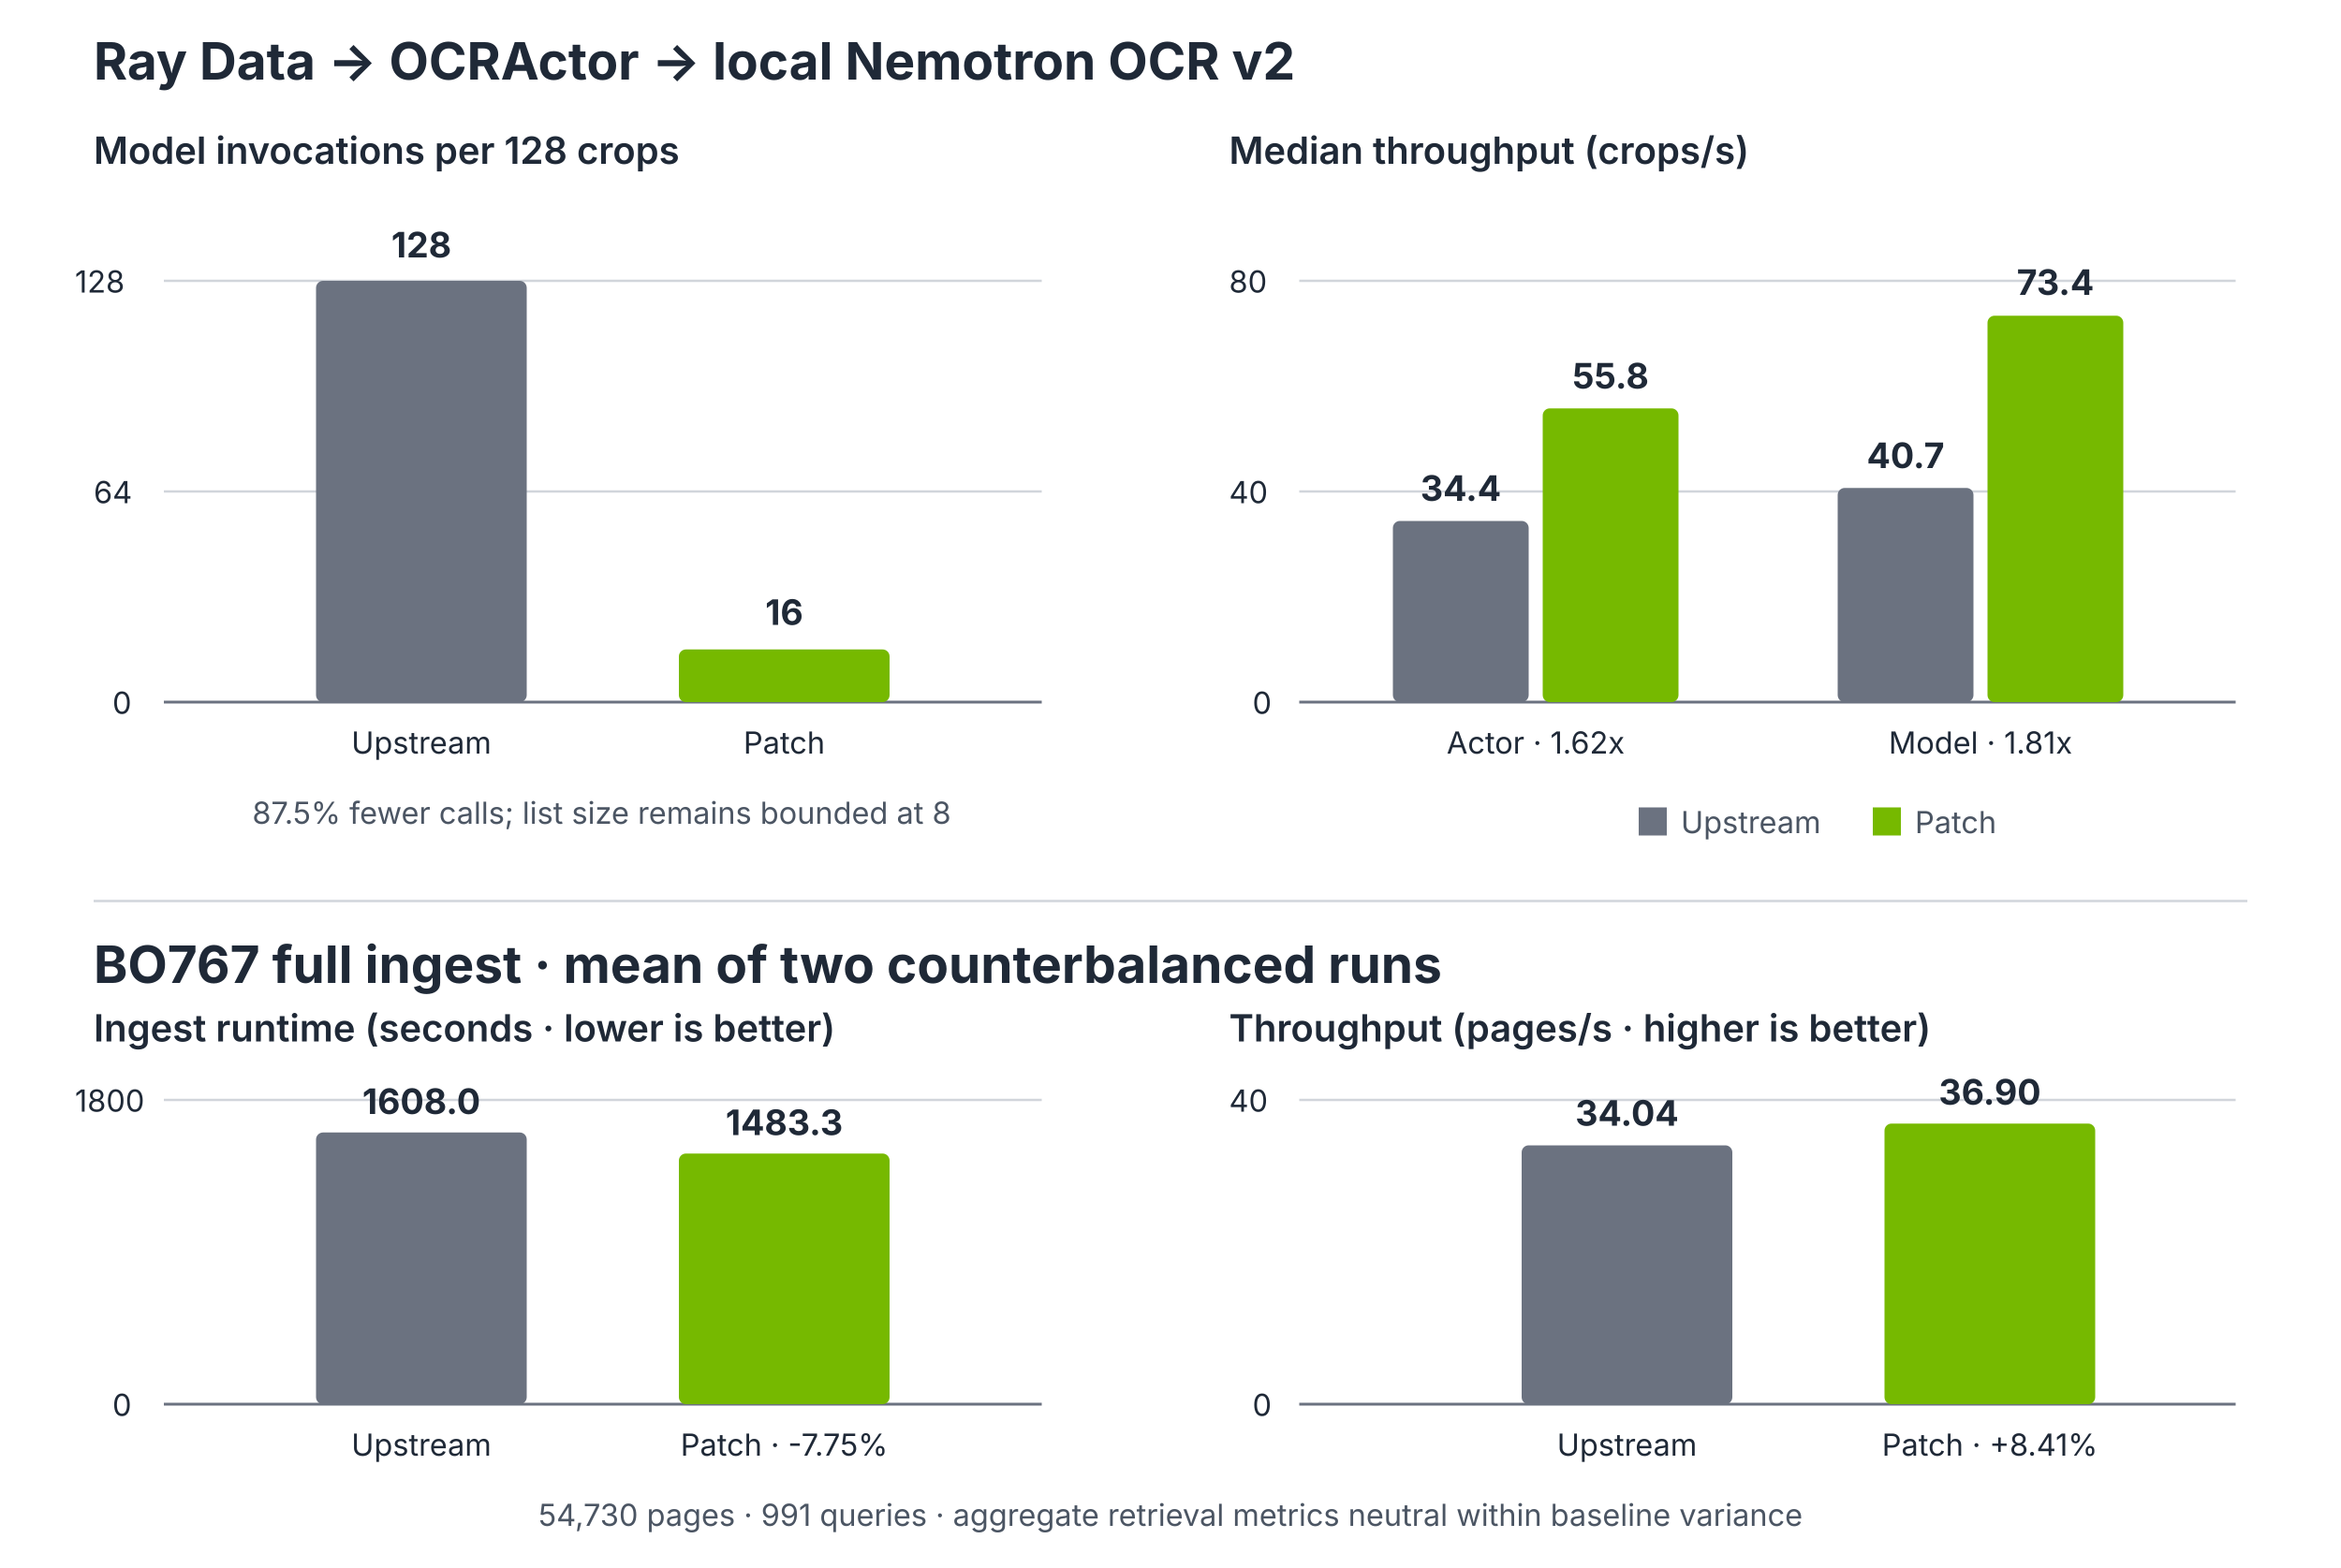
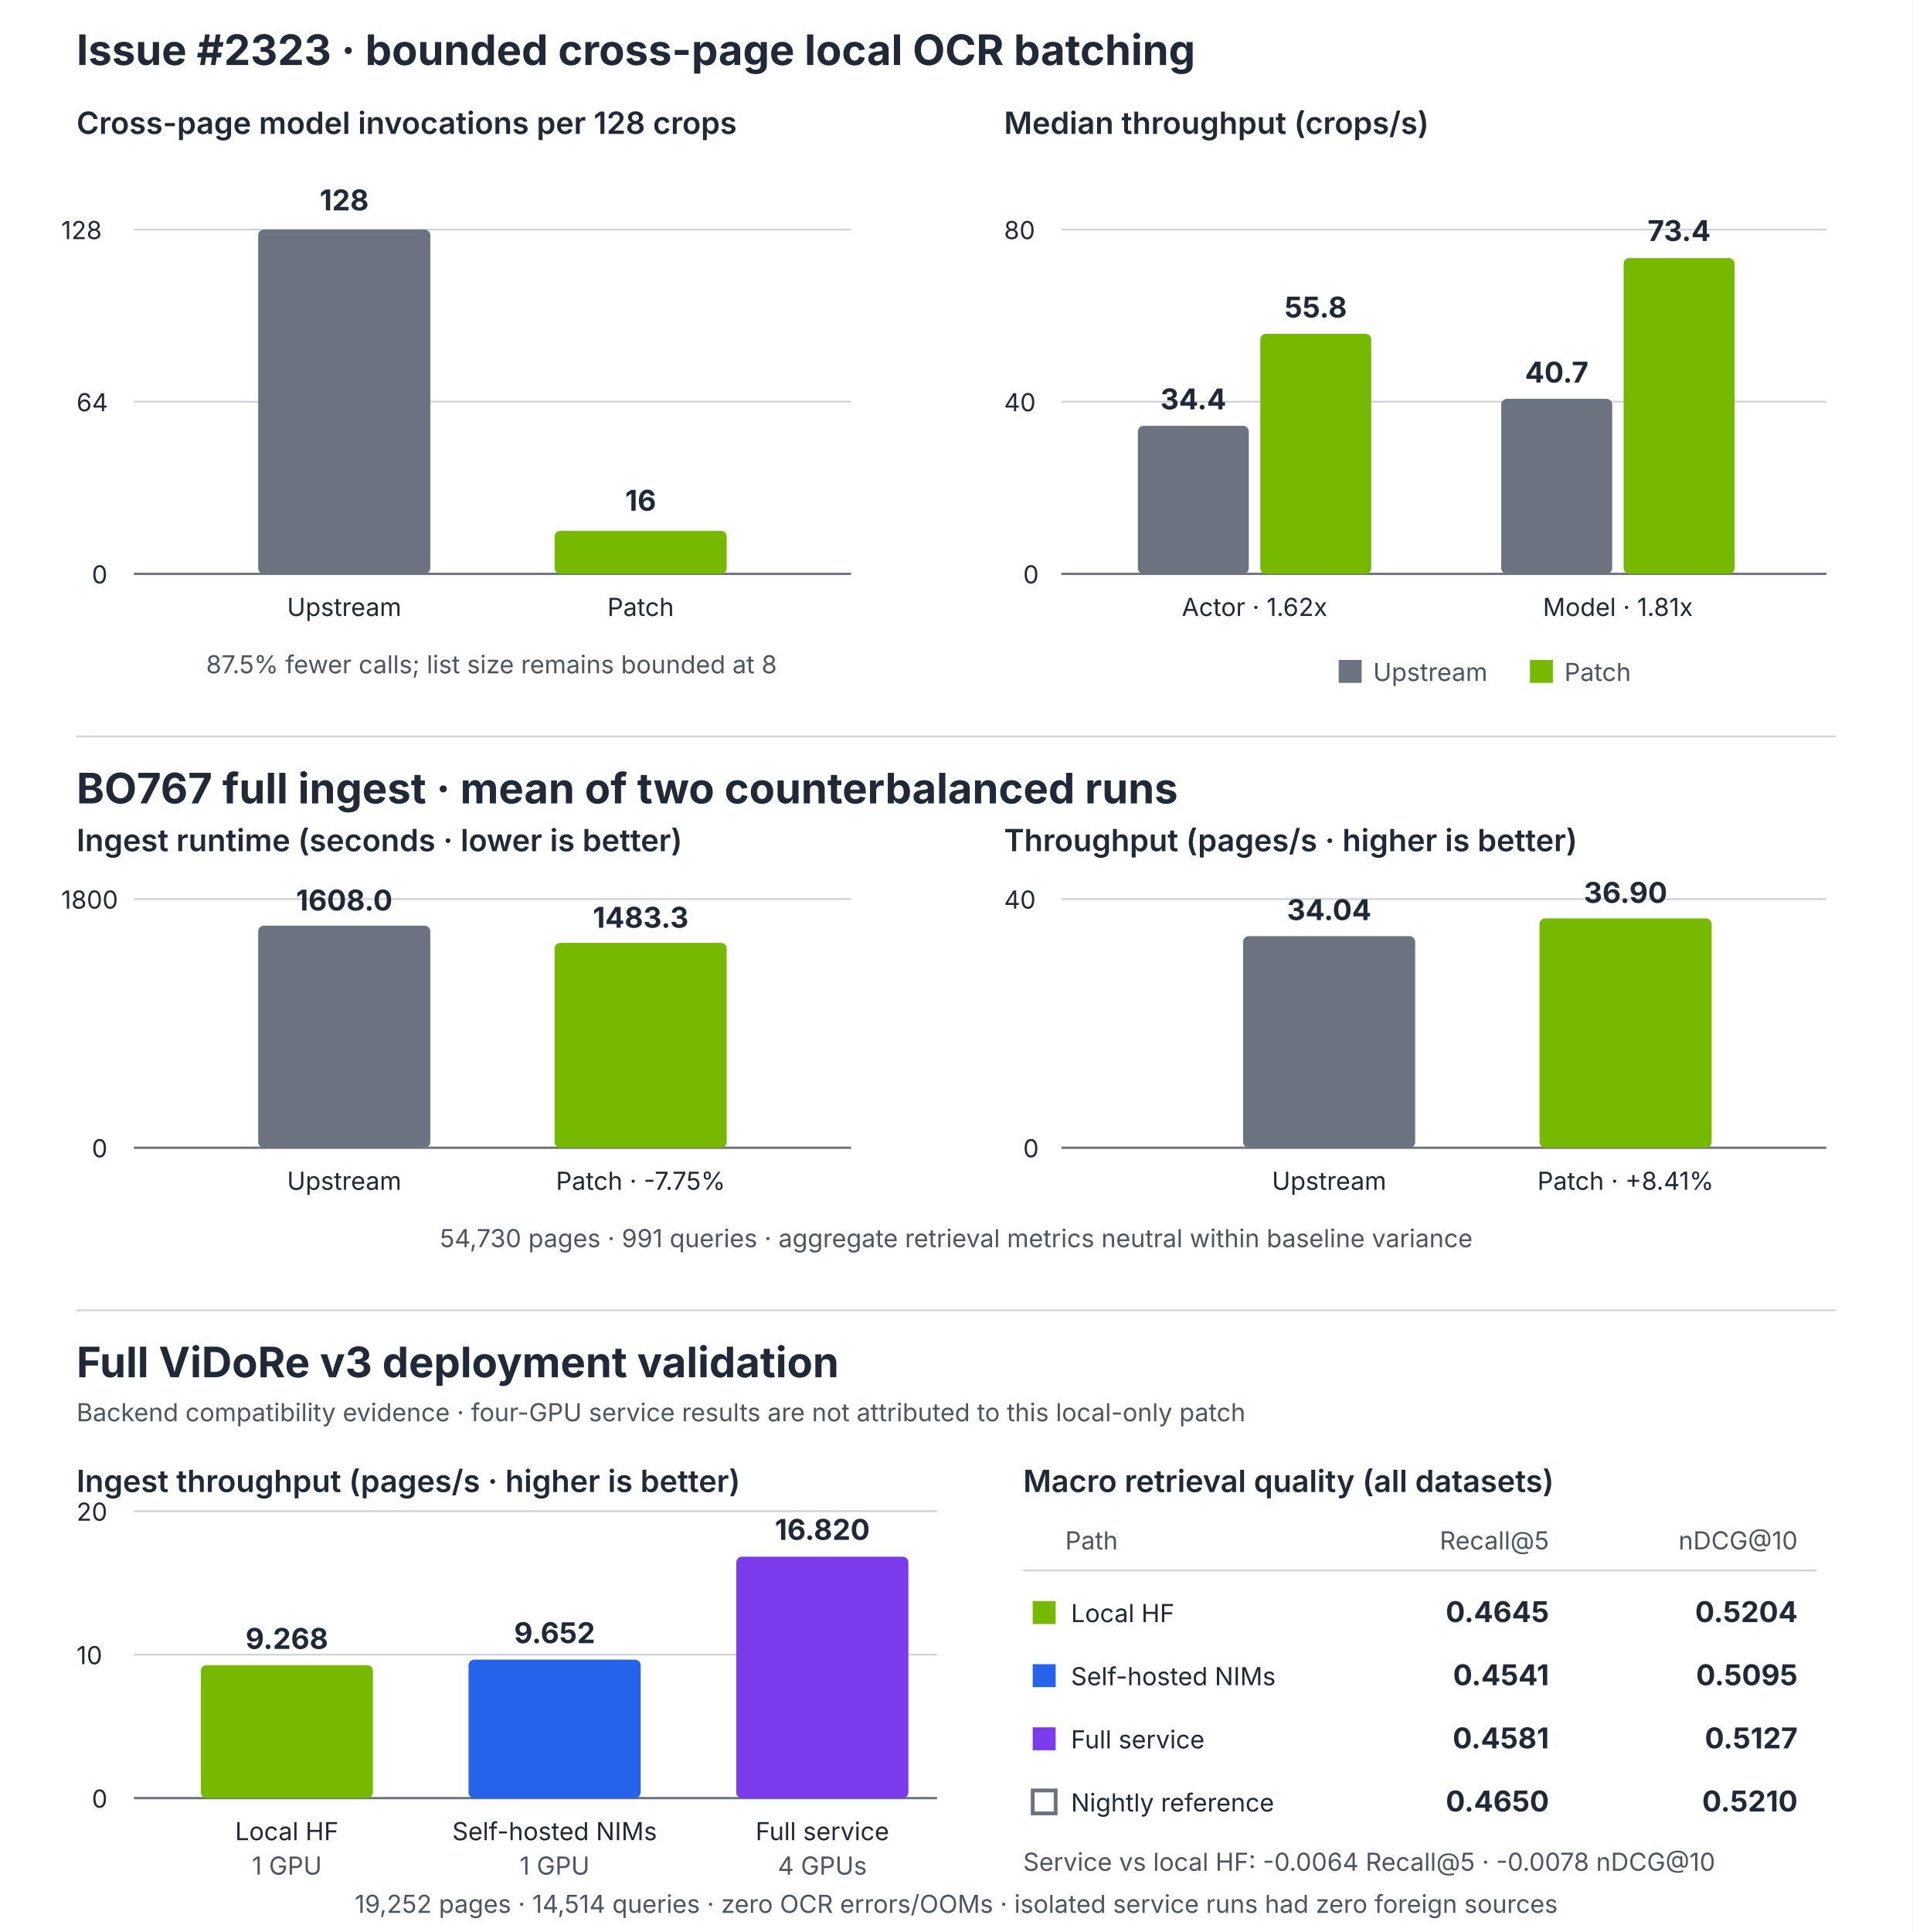
- <svg xmlns="http://www.w3.org/2000/svg" width="1000" height="670" viewBox="0 0 1000 670" role="img" aria-labelledby="title desc">
-   <rect width="1000" height="670" fill="#ffffff" />
+ <svg xmlns="http://www.w3.org/2000/svg" width="1000" height="1010" viewBox="0 0 1000 1010" role="img" aria-labelledby="title desc">
+   <rect width="1000" height="1010" fill="#ffffff" />
  <style>
    text { font-family: -apple-system, BlinkMacSystemFont, "Segoe UI", sans-serif; fill: #1f2937; }
    .title { font-size: 22px; font-weight: 650; }
    .panel { font-size: 16px; font-weight: 600; }
    .label { font-size: 13px; }
    .value { font-size: 15px; font-weight: 650; }
    .note { font-size: 13px; fill: #4b5563; }
    .grid { stroke: #d1d5db; stroke-width: 1; }
    .axis { stroke: #6b7280; stroke-width: 1.2; }
    .upstream { fill: #6b7280; }
    .patch { fill: #76b900; }
+     .nim { fill: #2563eb; }
+     .service { fill: #7c3aed; }
+     .nightly { fill: #ffffff; stroke: #6b7280; stroke-width: 2; }
  </style>
-   <text x="40" y="34" class="title">Ray Data → OCRActor → local Nemotron OCR v2</text>
-   <text x="40" y="70" class="panel">Model invocations per 128 crops</text>
+   <text x="40" y="34" class="title">Issue #2323 · bounded cross-page local OCR batching</text>
+   <text x="40" y="70" class="panel">Cross-page model invocations per 128 crops</text>
  <line x1="70" y1="300" x2="445" y2="300" class="axis" />
  <line x1="70" y1="120" x2="445" y2="120" class="grid" />
  <line x1="70" y1="210" x2="445" y2="210" class="grid" />
  <text x="48" y="305" class="label">0</text>
  <text x="40" y="215" class="label">64</text>
  <text x="32" y="125" class="label">128</text>
  <rect x="135" y="120" width="90" height="180" rx="3" class="upstream" />
  <rect x="290" y="277.5" width="90" height="22.5" rx="3" class="patch" />
  <text x="180" y="110" text-anchor="middle" class="value">128</text>
  <text x="335" y="267" text-anchor="middle" class="value">16</text>
  <text x="180" y="322" text-anchor="middle" class="label">Upstream</text>
  <text x="335" y="322" text-anchor="middle" class="label">Patch</text>
  <text x="257" y="352" text-anchor="middle" class="note">87.5% fewer calls; list size remains bounded at 8</text>
  <text x="525" y="70" class="panel">Median throughput (crops/s)</text>
  <line x1="555" y1="300" x2="955" y2="300" class="axis" />
  <line x1="555" y1="210" x2="955" y2="210" class="grid" />
  <line x1="555" y1="120" x2="955" y2="120" class="grid" />
  <text x="535" y="305" class="label">0</text>
  <text x="525" y="215" class="label">40</text>
  <text x="525" y="125" class="label">80</text>
  <rect x="595" y="222.6" width="58" height="77.4" rx="3" class="upstream" />
  <rect x="659" y="174.5" width="58" height="125.5" rx="3" class="patch" />
  <rect x="785" y="208.5" width="58" height="91.5" rx="3" class="upstream" />
  <rect x="849" y="134.9" width="58" height="165.1" rx="3" class="patch" />
  <text x="624" y="214" text-anchor="middle" class="value">34.4</text>
  <text x="688" y="166" text-anchor="middle" class="value">55.8</text>
  <text x="814" y="200" text-anchor="middle" class="value">40.7</text>
  <text x="878" y="126" text-anchor="middle" class="value">73.4</text>
  <text x="656" y="322" text-anchor="middle" class="label">Actor · 1.62x</text>
  <text x="846" y="322" text-anchor="middle" class="label">Model · 1.81x</text>
  <rect x="700" y="345" width="12" height="12" class="upstream" />
  <text x="718" y="356" class="note">Upstream</text>
  <rect x="800" y="345" width="12" height="12" class="patch" />
  <text x="818" y="356" class="note">Patch</text>
  <line x1="40" y1="385" x2="960" y2="385" class="grid" />
  <text x="40" y="420" class="title">BO767 full ingest · mean of two counterbalanced runs</text>
  <text x="40" y="445" class="panel">Ingest runtime (seconds · lower is better)</text>
  <line x1="70" y1="600" x2="445" y2="600" class="axis" />
  <line x1="70" y1="470" x2="445" y2="470" class="grid" />
  <text x="48" y="605" class="label">0</text>
  <text x="32" y="475" class="label">1800</text>
  <rect x="135" y="483.9" width="90" height="116.1" rx="3" class="upstream" />
  <rect x="290" y="492.9" width="90" height="107.1" rx="3" class="patch" />
  <text x="180" y="476" text-anchor="middle" class="value">1608.0</text>
  <text x="335" y="485" text-anchor="middle" class="value">1483.3</text>
  <text x="180" y="622" text-anchor="middle" class="label">Upstream</text>
  <text x="335" y="622" text-anchor="middle" class="label">Patch · -7.75%</text>
  <text x="525" y="445" class="panel">Throughput (pages/s · higher is better)</text>
  <line x1="555" y1="600" x2="955" y2="600" class="axis" />
  <line x1="555" y1="470" x2="955" y2="470" class="grid" />
  <text x="535" y="605" class="label">0</text>
  <text x="525" y="475" class="label">40</text>
  <rect x="650" y="489.4" width="90" height="110.6" rx="3" class="upstream" />
  <rect x="805" y="480.1" width="90" height="119.9" rx="3" class="patch" />
  <text x="695" y="481" text-anchor="middle" class="value">34.04</text>
  <text x="850" y="472" text-anchor="middle" class="value">36.90</text>
  <text x="695" y="622" text-anchor="middle" class="label">Upstream</text>
  <text x="850" y="622" text-anchor="middle" class="label">Patch · +8.41%</text>
  <text x="500" y="652" text-anchor="middle" class="note">54,730 pages · 991 queries · aggregate retrieval metrics neutral within baseline variance</text>
+   <line x1="40" y1="685" x2="960" y2="685" class="grid" />
+   <text x="40" y="720" class="title">Full ViDoRe v3 deployment validation</text>
+   <text x="40" y="743" class="note">Backend compatibility evidence · four-GPU service results are not attributed to this local-only patch</text>
+   <text x="40" y="780" class="panel">Ingest throughput (pages/s · higher is better)</text>
+   <line x1="70" y1="940" x2="490" y2="940" class="axis" />
+   <line x1="70" y1="865" x2="490" y2="865" class="grid" />
+   <line x1="70" y1="790" x2="490" y2="790" class="grid" />
+   <text x="48" y="945" class="label">0</text>
+   <text x="40" y="870" class="label">10</text>
+   <text x="40" y="795" class="label">20</text>
+   <rect x="105" y="870.5" width="90" height="69.5" rx="3" class="patch" />
+   <rect x="245" y="867.6" width="90" height="72.4" rx="3" class="nim" />
+   <rect x="385" y="813.8" width="90" height="126.2" rx="3" class="service" />
+   <text x="150" y="862" text-anchor="middle" class="value">9.268</text>
+   <text x="290" y="859" text-anchor="middle" class="value">9.652</text>
+   <text x="430" y="805" text-anchor="middle" class="value">16.820</text>
+   <text x="150" y="962" text-anchor="middle" class="label">Local HF</text>
+   <text x="150" y="980" text-anchor="middle" class="note">1 GPU</text>
+   <text x="290" y="962" text-anchor="middle" class="label">Self-hosted NIMs</text>
+   <text x="290" y="980" text-anchor="middle" class="note">1 GPU</text>
+   <text x="430" y="962" text-anchor="middle" class="label">Full service</text>
+   <text x="430" y="980" text-anchor="middle" class="note">4 GPUs</text>
+   <text x="535" y="780" class="panel">Macro retrieval quality (all datasets)</text>
+   <text x="557" y="810" class="note">Path</text>
+   <text x="810" y="810" text-anchor="end" class="note">Recall@5</text>
+   <text x="940" y="810" text-anchor="end" class="note">nDCG@10</text>
+   <line x1="535" y1="821" x2="950" y2="821" class="grid" />
+   <rect x="540" y="837" width="12" height="12" class="patch" />
+   <text x="560" y="848" class="label">Local HF</text>
+   <text x="810" y="848" text-anchor="end" class="value">0.4645</text>
+   <text x="940" y="848" text-anchor="end" class="value">0.5204</text>
+   <rect x="540" y="870" width="12" height="12" class="nim" />
+   <text x="560" y="881" class="label">Self-hosted NIMs</text>
+   <text x="810" y="881" text-anchor="end" class="value">0.4541</text>
+   <text x="940" y="881" text-anchor="end" class="value">0.5095</text>
+   <rect x="540" y="903" width="12" height="12" class="service" />
+   <text x="560" y="914" class="label">Full service</text>
+   <text x="810" y="914" text-anchor="end" class="value">0.4581</text>
+   <text x="940" y="914" text-anchor="end" class="value">0.5127</text>
+   <rect x="540" y="936" width="12" height="12" class="nightly" />
+   <text x="560" y="947" class="label">Nightly reference</text>
+   <text x="810" y="947" text-anchor="end" class="value">0.4650</text>
+   <text x="940" y="947" text-anchor="end" class="value">0.5210</text>
+   <text x="535" y="978" class="note">Service vs local HF: -0.0064 Recall@5 · -0.0078 nDCG@10</text>
+   <text x="500" y="1000" text-anchor="middle" class="note">19,252 pages · 14,514 queries · zero OCR errors/OOMs · isolated service runs had zero foreign sources</text>
</svg>
